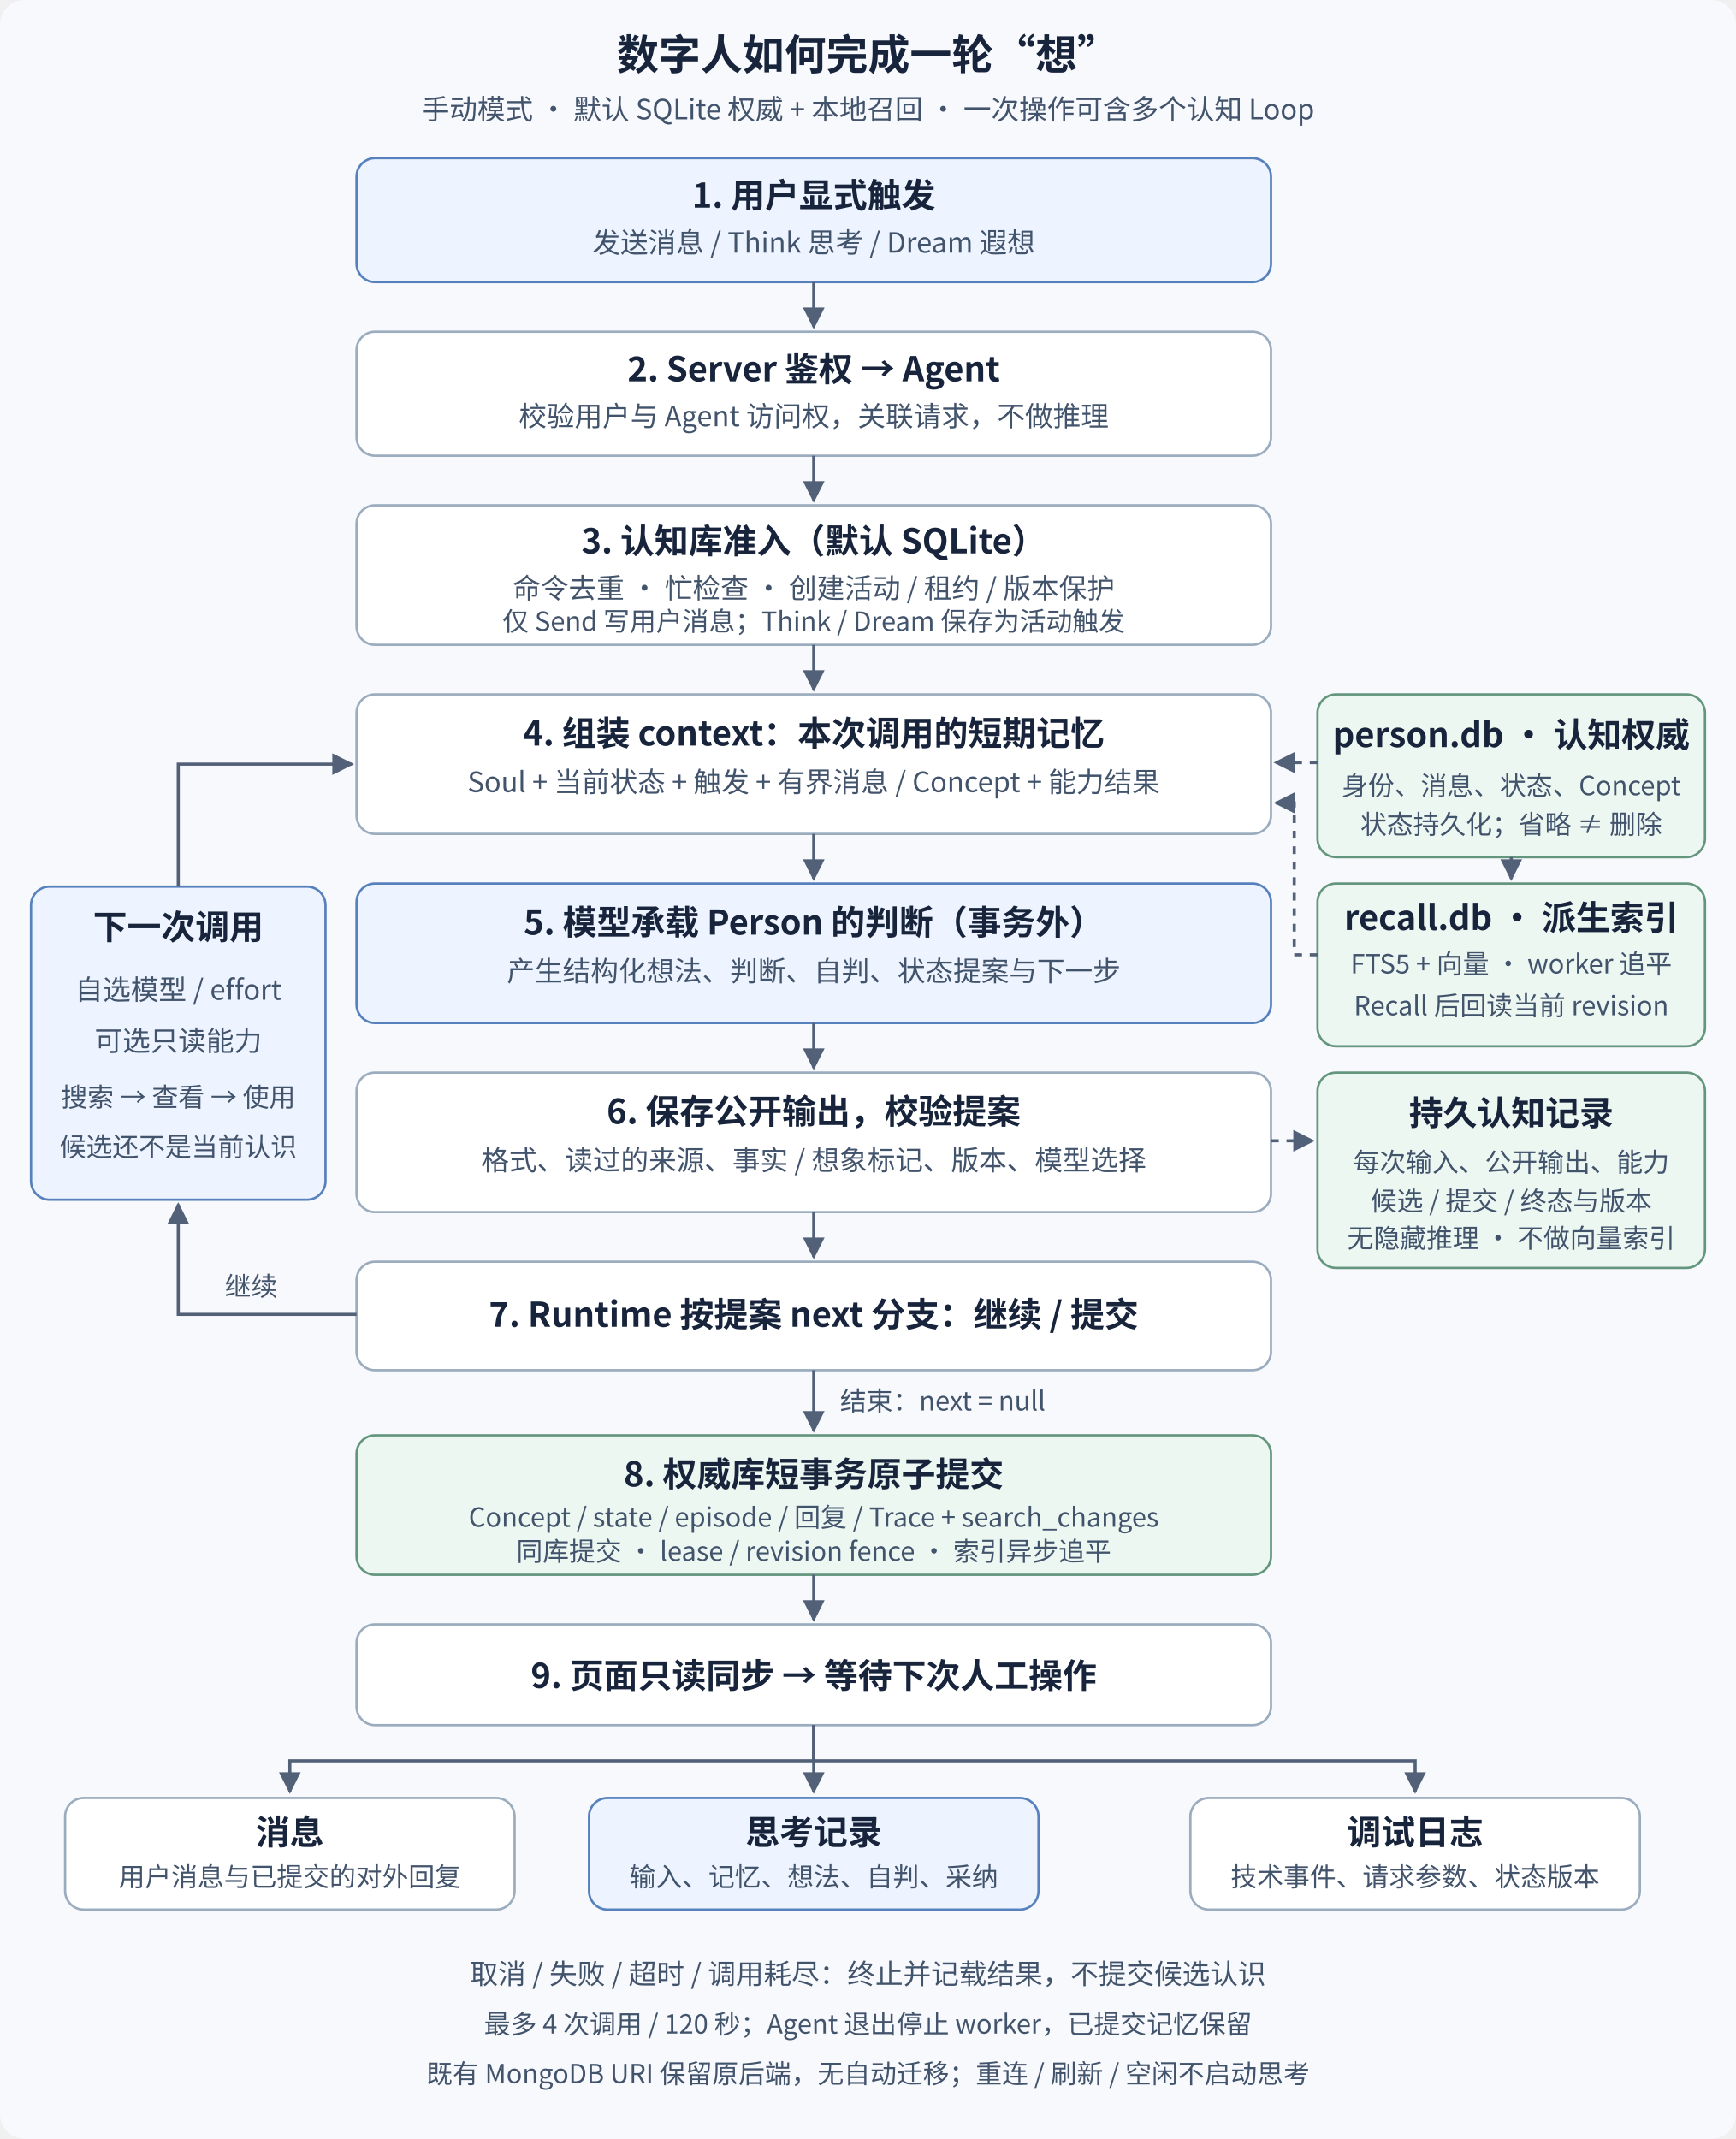
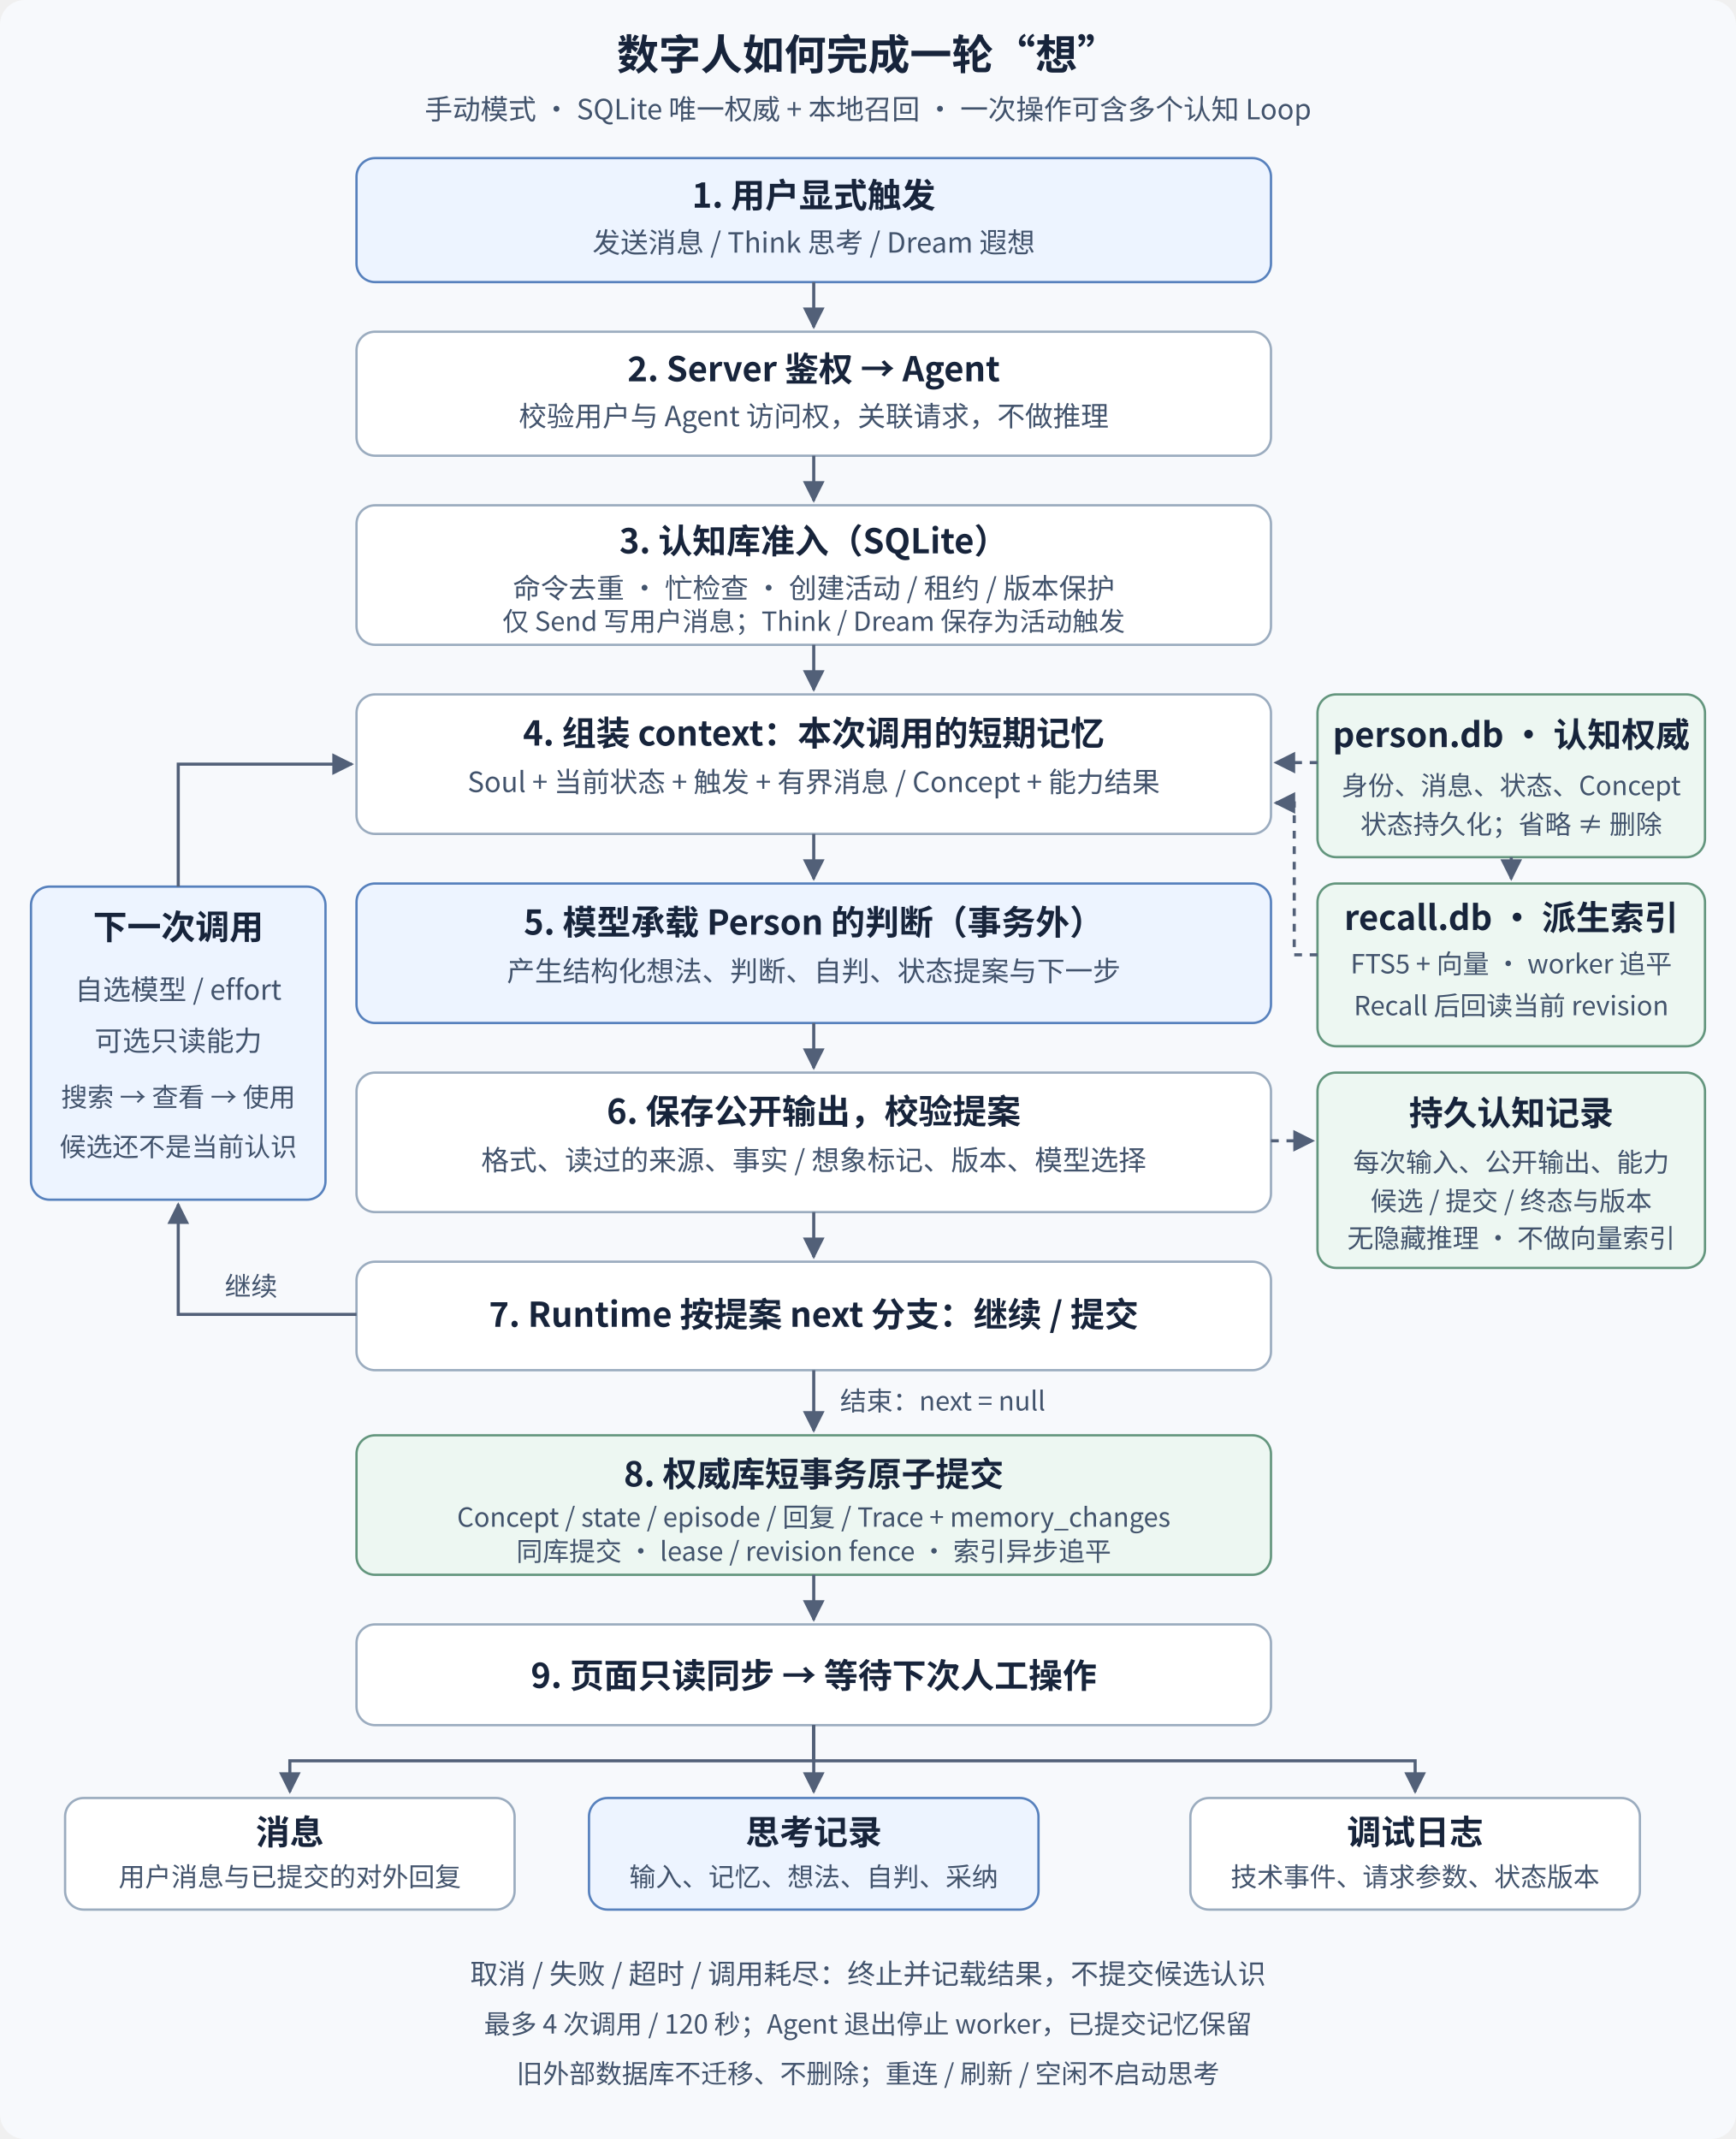
<svg xmlns="http://www.w3.org/2000/svg" width="1120" height="1380" viewBox="0 0 1120 1380" role="img" aria-labelledby="title desc">
  <defs>
    <marker id="arrow" viewBox="0 0 10 10" refX="9" refY="5" markerWidth="7" markerHeight="7" orient="auto-start-reverse">
      <path d="M0 0 L10 5 L0 10Z" fill="#526078" />
    </marker>
    <style>
      text { font-family: system-ui, -apple-system, 'Noto Sans CJK SC', sans-serif; fill: #17243b; }
      .title { font-size: 27px; font-weight: 700; }
      .label { font-size: 22px; font-weight: 650; }
      .detail { font-size: 18px; fill: #42536c; }
      .small { font-size: 17px; fill: #42536c; }
      .box { fill: #fff; stroke: #9bacbf; stroke-width: 1.5; rx: 12; }
      .accent { fill: #edf4ff; stroke: #5781bd; stroke-width: 1.5; rx: 12; }
      .storage { fill: #edf7f2; stroke: #64967e; stroke-width: 1.5; rx: 12; }
      .line { fill: none; stroke: #526078; stroke-width: 2; marker-end: url(#arrow); }
      .dashed { stroke-dasharray: 5 5; }
    </style>
  </defs>
  <rect width="1120" height="1380" rx="16" fill="#f7f9fc" />
  <text class="title" x="560" y="45" text-anchor="middle">数字人如何完成一轮“想”</text>
-   <text class="detail" x="560" y="77" text-anchor="middle">手动模式 · 默认 SQLite 权威 + 本地召回 · 一次操作可含多个认知 Loop</text>
+   <text class="detail" x="560" y="77" text-anchor="middle">手动模式 · SQLite 唯一权威 + 本地召回 · 一次操作可含多个认知 Loop</text>
  <rect class="accent" x="230" y="102" width="590" height="80" />
  <text class="label" x="525" y="134" text-anchor="middle">1. 用户显式触发</text>
  <text class="detail" x="525" y="163" text-anchor="middle">发送消息 / Think 思考 / Dream 遐想</text>
  <path class="line" d="M525 182V211" />
  <rect class="box" x="230" y="214" width="590" height="80" />
  <text class="label" x="525" y="246" text-anchor="middle">2. Server 鉴权 → Agent</text>
  <text class="detail" x="525" y="275" text-anchor="middle">校验用户与 Agent 访问权，关联请求，不做推理</text>
  <path class="line" d="M525 294V323" />
  <rect class="box" x="230" y="326" width="590" height="90" />
-   <text class="label" x="525" y="357" text-anchor="middle">3. 认知库准入（默认 SQLite）</text>
+   <text class="label" x="525" y="357" text-anchor="middle">3. 认知库准入（SQLite）</text>
  <text class="detail" x="525" y="386" text-anchor="middle">命令去重 · 忙检查 · 创建活动 / 租约 / 版本保护</text>
  <text class="small" x="525" y="407" text-anchor="middle">仅 Send 写用户消息；Think / Dream 保存为活动触发</text>
  <path class="line" d="M525 416V445" />
  <rect class="box" x="230" y="448" width="590" height="90" />
  <text class="label" x="525" y="481" text-anchor="middle">4. 组装 context：本次调用的短期记忆</text>
  <text class="detail" x="525" y="511" text-anchor="middle">Soul + 当前状态 + 触发 + 有界消息 / Concept + 能力结果</text>
  <path class="line" d="M525 538V567" />
  <rect class="accent" x="230" y="570" width="590" height="90" />
  <text class="label" x="525" y="603" text-anchor="middle">5. 模型承载 Person 的判断（事务外）</text>
  <text class="detail" x="525" y="633" text-anchor="middle">产生结构化想法、判断、自判、状态提案与下一步</text>
  <path class="line" d="M525 660V689" />
  <rect class="box" x="230" y="692" width="590" height="90" />
  <text class="label" x="525" y="725" text-anchor="middle">6. 保存公开输出，校验提案</text>
  <text class="detail" x="525" y="755" text-anchor="middle">格式、读过的来源、事实 / 想象标记、版本、模型选择</text>
  <path class="line" d="M525 782V811" />
  <rect class="box" x="230" y="814" width="590" height="70" />
  <text class="label" x="525" y="856" text-anchor="middle">7. Runtime 按提案 next 分支：继续 / 提交</text>
  <path class="line" d="M230 848H115V777" />
  <text class="small" x="145" y="836">继续</text>
  <rect class="accent" x="20" y="572" width="190" height="202" />
  <text class="label" x="115" y="606" text-anchor="middle">下一次调用</text>
  <text class="detail" x="115" y="645" text-anchor="middle">自选模型 / effort</text>
  <text class="detail" x="115" y="678" text-anchor="middle">可选只读能力</text>
  <text class="small" x="115" y="714" text-anchor="middle">搜索 → 查看 → 使用</text>
  <text class="small" x="115" y="746" text-anchor="middle">候选还不是当前认识</text>
  <path class="line" d="M115 572V493H227" />
  <path class="line" d="M525 884V923" />
  <text class="small" x="542" y="910">结束：next = null</text>
  <rect class="storage" x="850" y="448" width="250" height="105" />
  <text class="label" x="975" y="482" text-anchor="middle">person.db · 认知权威</text>
  <text class="small" x="975" y="513" text-anchor="middle">身份、消息、状态、Concept</text>
  <text class="small" x="975" y="538" text-anchor="middle">状态持久化；省略 ≠ 删除</text>
  <path class="line dashed" d="M850 492H823" />
  <rect class="storage" x="850" y="570" width="250" height="105" />
  <text class="label" x="975" y="600" text-anchor="middle">recall.db · 派生索引</text>
  <text class="small" x="975" y="628" text-anchor="middle">FTS5 + 向量 · worker 追平</text>
  <text class="small" x="975" y="655" text-anchor="middle">Recall 后回读当前 revision</text>
  <path class="line dashed" d="M975 553V567" />
  <path class="line dashed" d="M850 616H835V518H823" />
  <rect class="storage" x="850" y="692" width="250" height="126" />
  <text class="label" x="975" y="726" text-anchor="middle">持久认知记录</text>
  <text class="small" x="975" y="756" text-anchor="middle">每次输入、公开输出、能力</text>
  <text class="small" x="975" y="781" text-anchor="middle">候选 / 提交 / 终态与版本</text>
  <text class="small" x="975" y="805" text-anchor="middle">无隐藏推理 · 不做向量索引</text>
  <path class="line dashed" d="M820 736H847" />
  <rect class="storage" x="230" y="926" width="590" height="90" />
  <text class="label" x="525" y="959" text-anchor="middle">8. 权威库短事务原子提交</text>
-   <text class="small" x="525" y="985" text-anchor="middle">Concept / state / episode / 回复 / Trace + search_changes</text>
+   <text class="small" x="525" y="985" text-anchor="middle">Concept / state / episode / 回复 / Trace + memory_changes</text>
  <text class="small" x="525" y="1007" text-anchor="middle">同库提交 · lease / revision fence · 索引异步追平</text>
  <path class="line" d="M525 1016V1045" />
  <rect class="box" x="230" y="1048" width="590" height="65" />
  <text class="label" x="525" y="1089" text-anchor="middle">9. 页面只读同步 → 等待下次人工操作</text>
  <path class="line" d="M525 1113V1136H187V1156" />
  <path class="line" d="M525 1113V1156" />
  <path class="line" d="M525 1113V1136H913V1156" />
  <rect class="box" x="42" y="1160" width="290" height="72" />
  <text class="label" x="187" y="1190" text-anchor="middle">消息</text>
  <text class="small" x="187" y="1217" text-anchor="middle">用户消息与已提交的对外回复</text>
  <rect class="accent" x="380" y="1160" width="290" height="72" />
  <text class="label" x="525" y="1190" text-anchor="middle">思考记录</text>
  <text class="small" x="525" y="1217" text-anchor="middle">输入、记忆、想法、自判、采纳</text>
  <rect class="box" x="768" y="1160" width="290" height="72" />
  <text class="label" x="913" y="1190" text-anchor="middle">调试日志</text>
  <text class="small" x="913" y="1217" text-anchor="middle">技术事件、请求参数、状态版本</text>
  <text class="detail" x="560" y="1280" text-anchor="middle">取消 / 失败 / 超时 / 调用耗尽：终止并记载结果，不提交候选认识</text>
  <text class="small" x="560" y="1312" text-anchor="middle">最多 4 次调用 / 120 秒；Agent 退出停止 worker，已提交记忆保留</text>
-   <text class="small" x="560" y="1344" text-anchor="middle">既有 MongoDB URI 保留原后端，无自动迁移；重连 / 刷新 / 空闲不启动思考</text>
+   <text class="small" x="560" y="1344" text-anchor="middle">旧外部数据库不迁移、不删除；重连 / 刷新 / 空闲不启动思考</text>
</svg>
